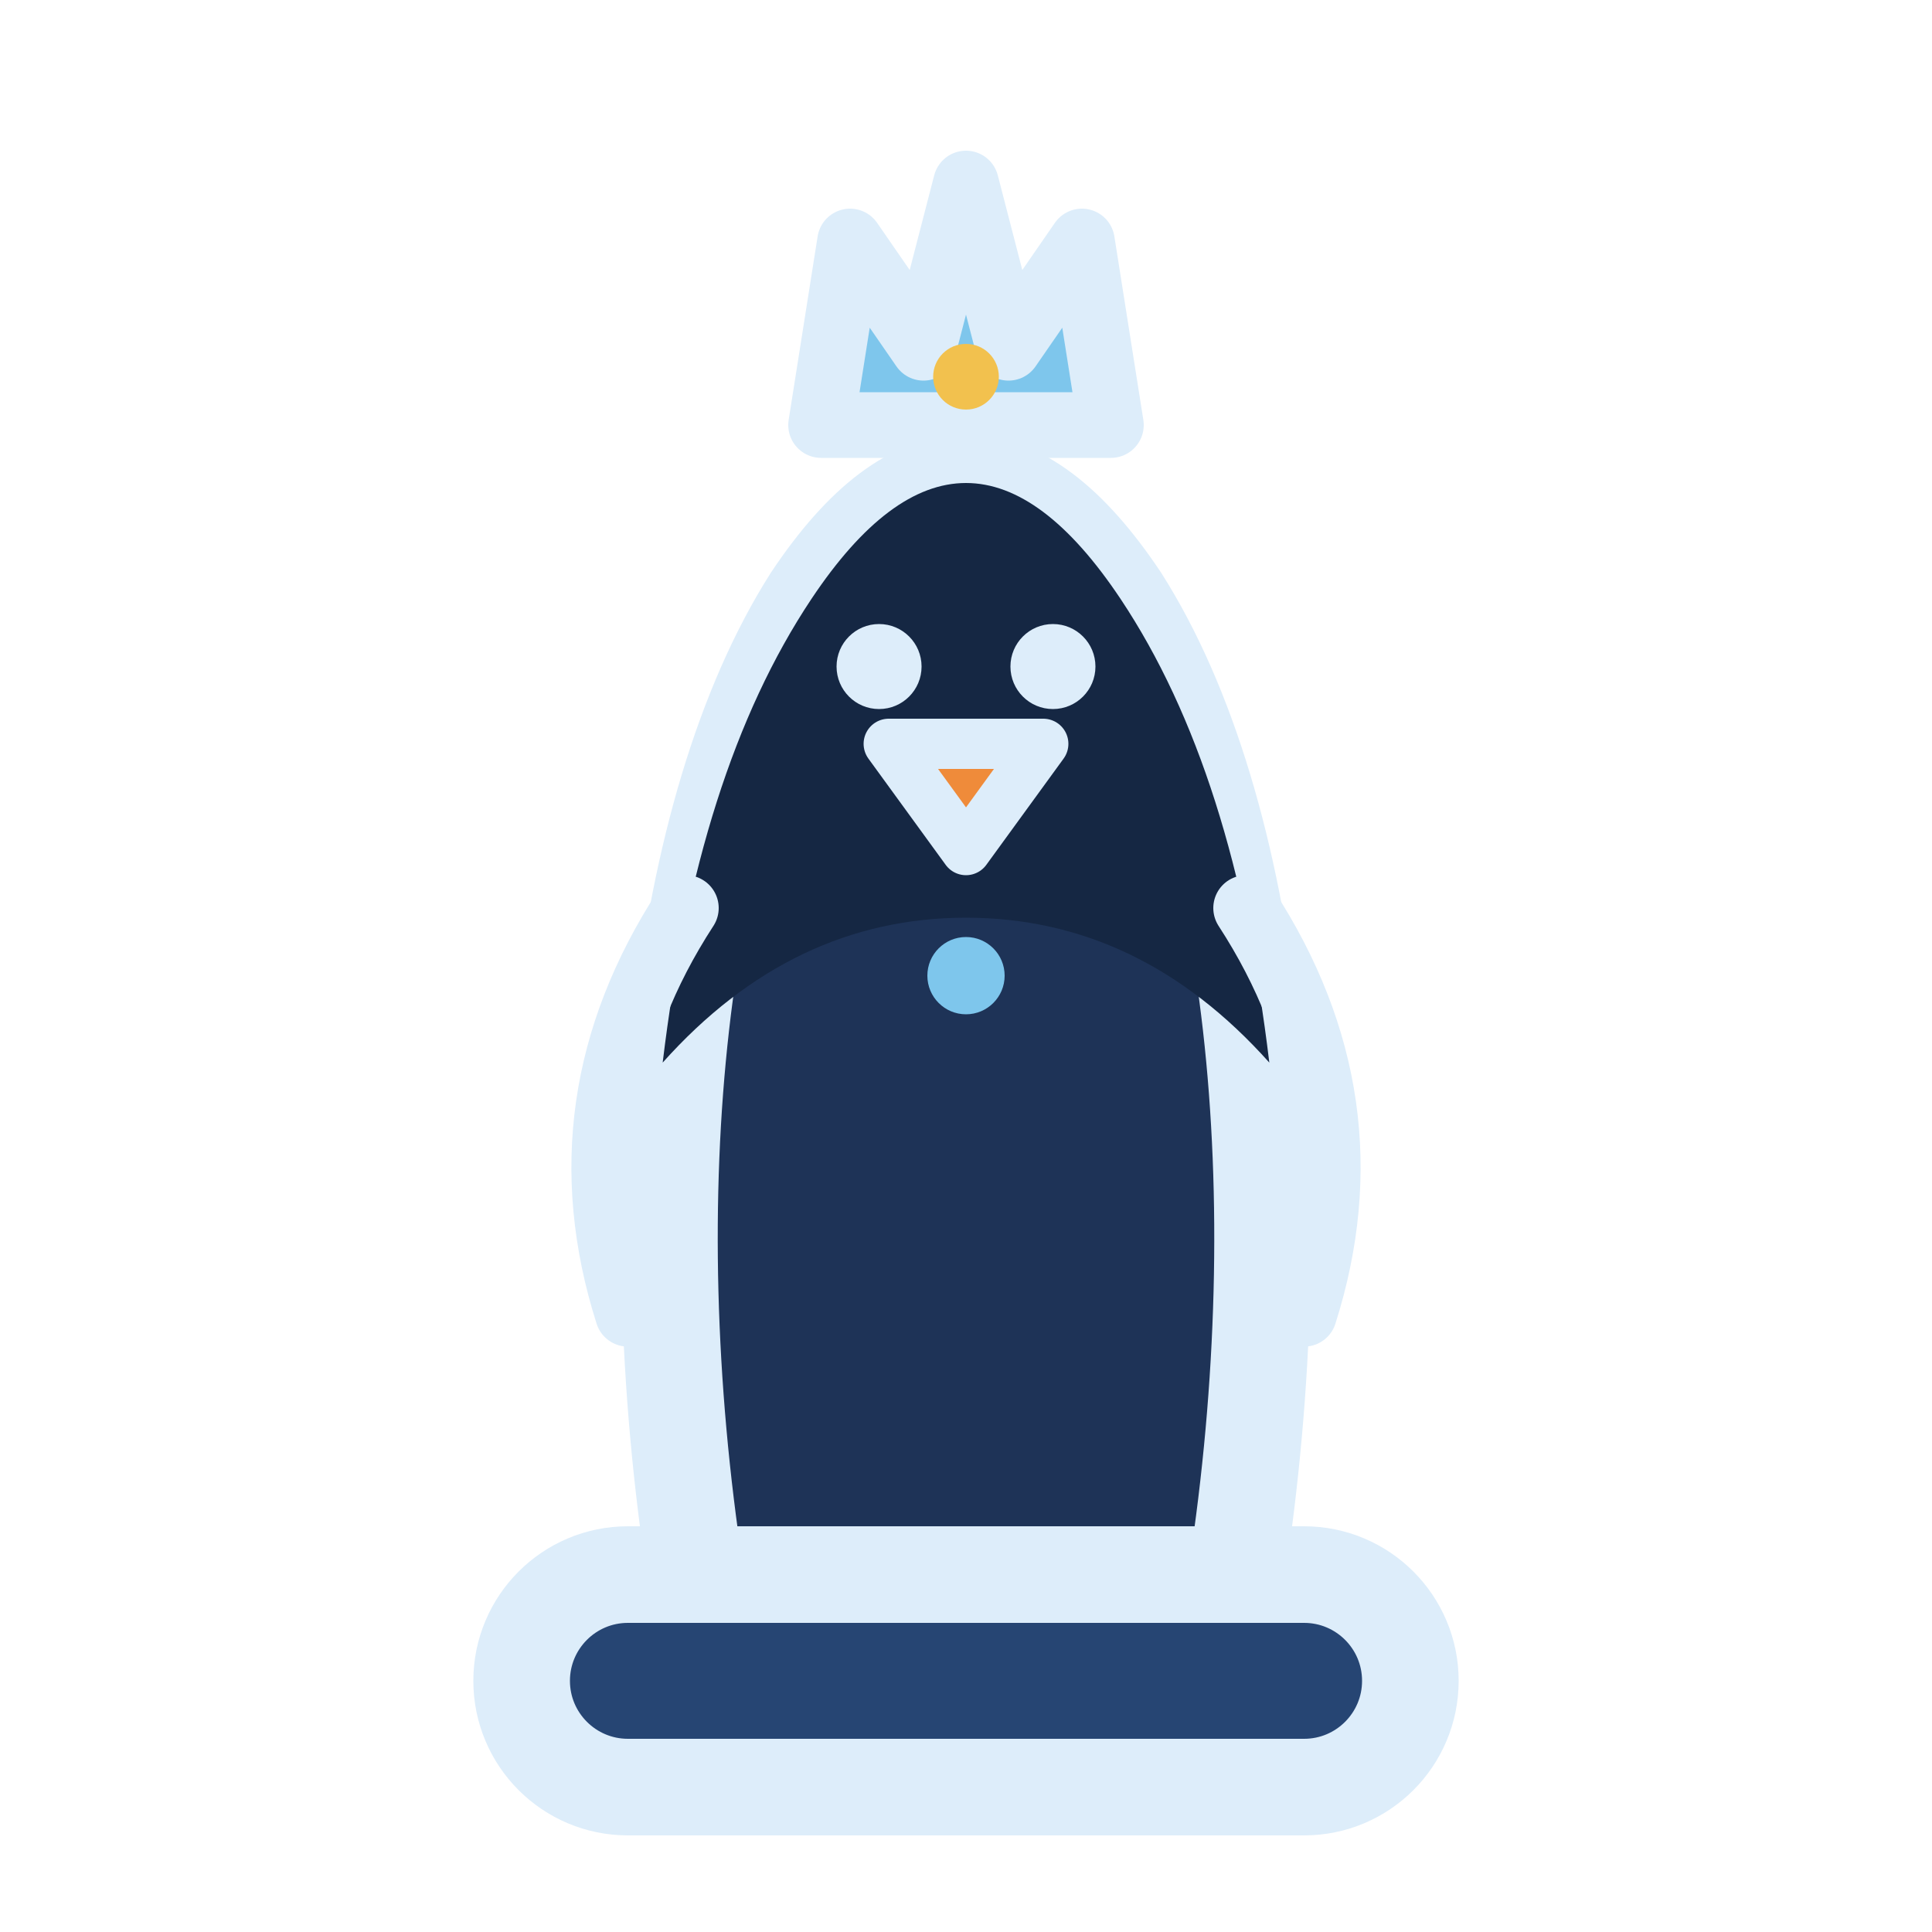
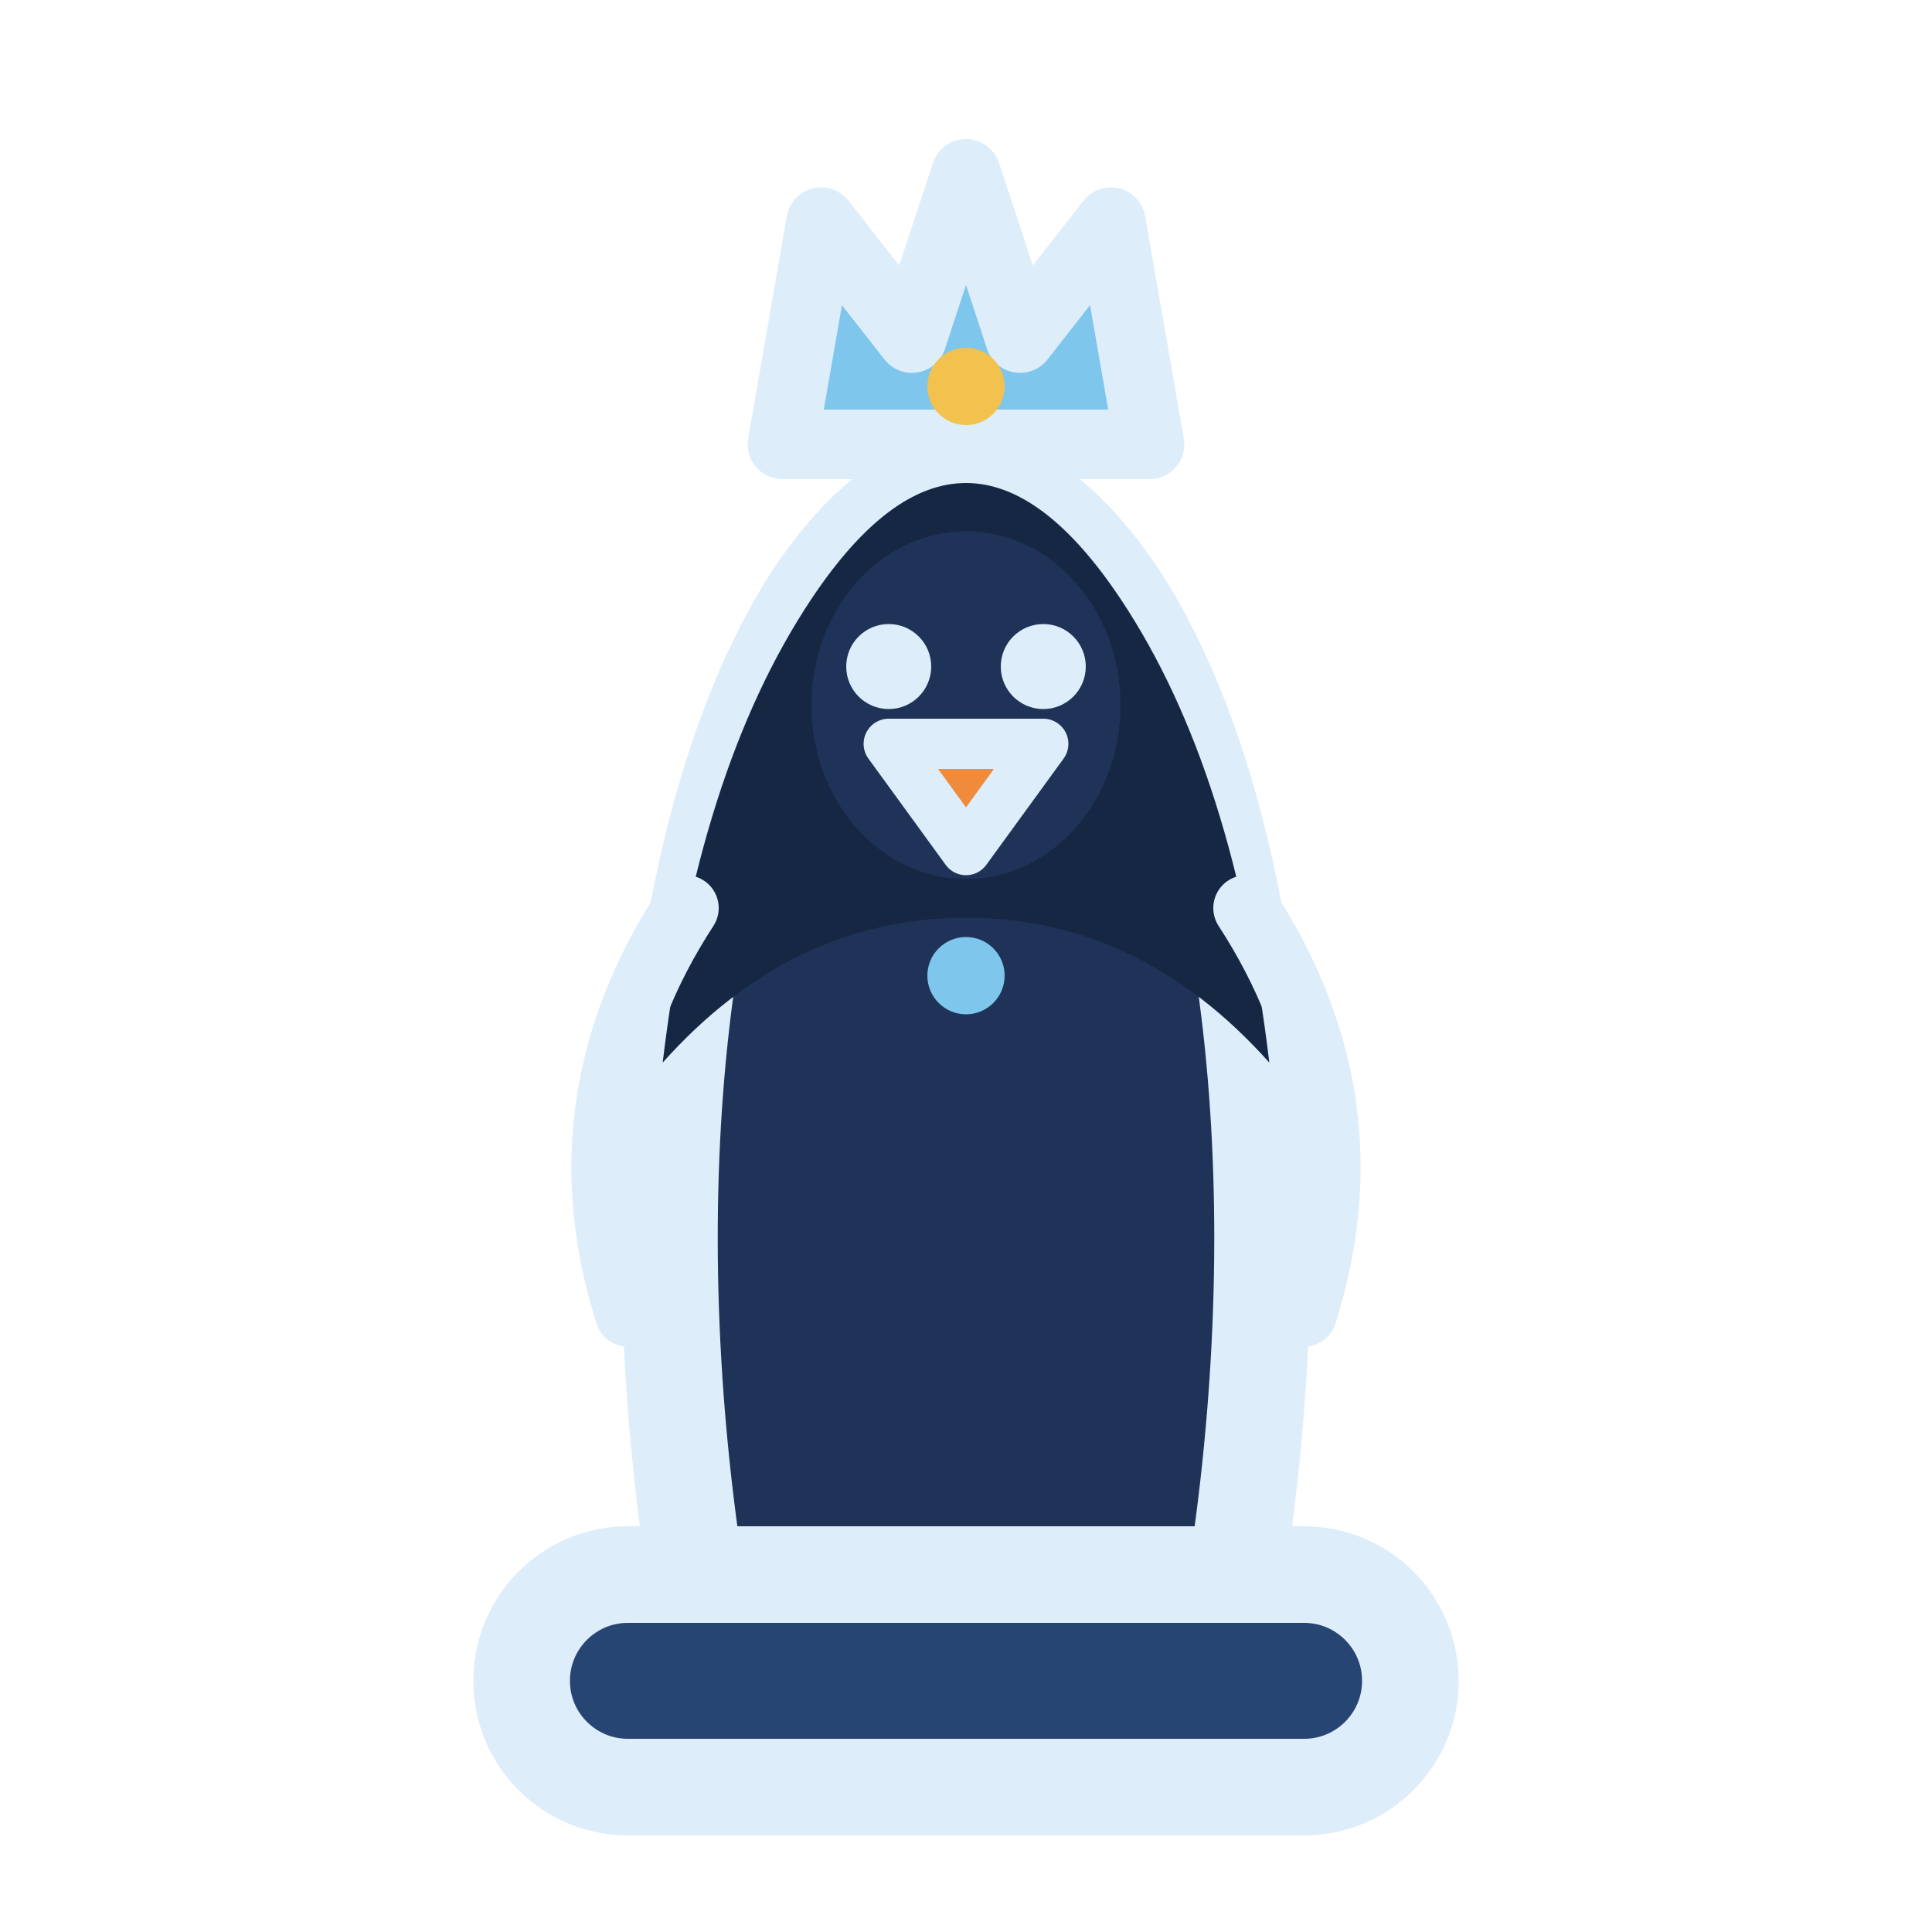
<svg xmlns="http://www.w3.org/2000/svg" viewBox="0 0 100 100">
  <g stroke-linecap="round" stroke-linejoin="round">
    <path d="M36,81.5 C33,62 35,42 42,31 Q46,25 50,25 Q54,25 58,31 C65,42 67,62 64,81.5 Z" fill="#1e3357" stroke="#ddedfa" stroke-width="5" />
    <path d="M42,31 Q46,25 50,25 Q54,25 58,31 C62,37 64.5,45 65.7,55 Q59,47.5 50,47.5 Q41,47.5 34.3,55 C35.5,45 38,37 42,31 Z" fill="#152743" stroke="none" />
+     <ellipse cx="50" cy="36.5" rx="8" ry="9" fill="#1e3357" stroke="none" />
    <path d="M35.5,47 Q29,57 32.5,68" fill="none" stroke="#ddedfa" stroke-width="3.4" />
    <path d="M64.5,47 Q71,57 67.5,68" fill="none" stroke="#ddedfa" stroke-width="3.4" />
-     <circle cx="45.5" cy="34.5" r="2.2" fill="#ddedfa" stroke="none" />
-     <circle cx="54.5" cy="34.5" r="2.2" fill="#ddedfa" stroke="none" />
+     <circle cx="46" cy="34.5" r="2.2" fill="#ddedfa" stroke="none" />
+     <circle cx="54" cy="34.5" r="2.2" fill="#ddedfa" stroke="none" />
    <path d="M46,38.5 L54,38.5 L50,44 Z" fill="#ef8b3a" stroke="#ddedfa" stroke-width="2.6" />
-     <path d="M42.5,22 L44,12.5 L47.8,18 L50,9.5 L52.2,18 L56,12.5 L57.5,22 Z" fill="#7ec6ec" stroke="#ddedfa" stroke-width="3.4" />
-     <circle cx="50" cy="19.5" r="1.7" fill="#f2c14e" stroke="none" />
+     <path d="M40.5,23 L42.5,11.5 L47.2,17.5 L50,9 L52.8,17.5 L57.5,11.5 L59.5,23 Z" fill="#7ec6ec" stroke="#ddedfa" stroke-width="3.6" />
+     <circle cx="50" cy="20" r="2" fill="#f2c14e" stroke="none" />
    <circle cx="50" cy="50.5" r="2" fill="#7ec6ec" stroke="none" />
    <rect x="27" y="81.5" width="46" height="11" rx="5.5" fill="#264573" stroke="#ddedfa" stroke-width="5" />
  </g>
</svg>
